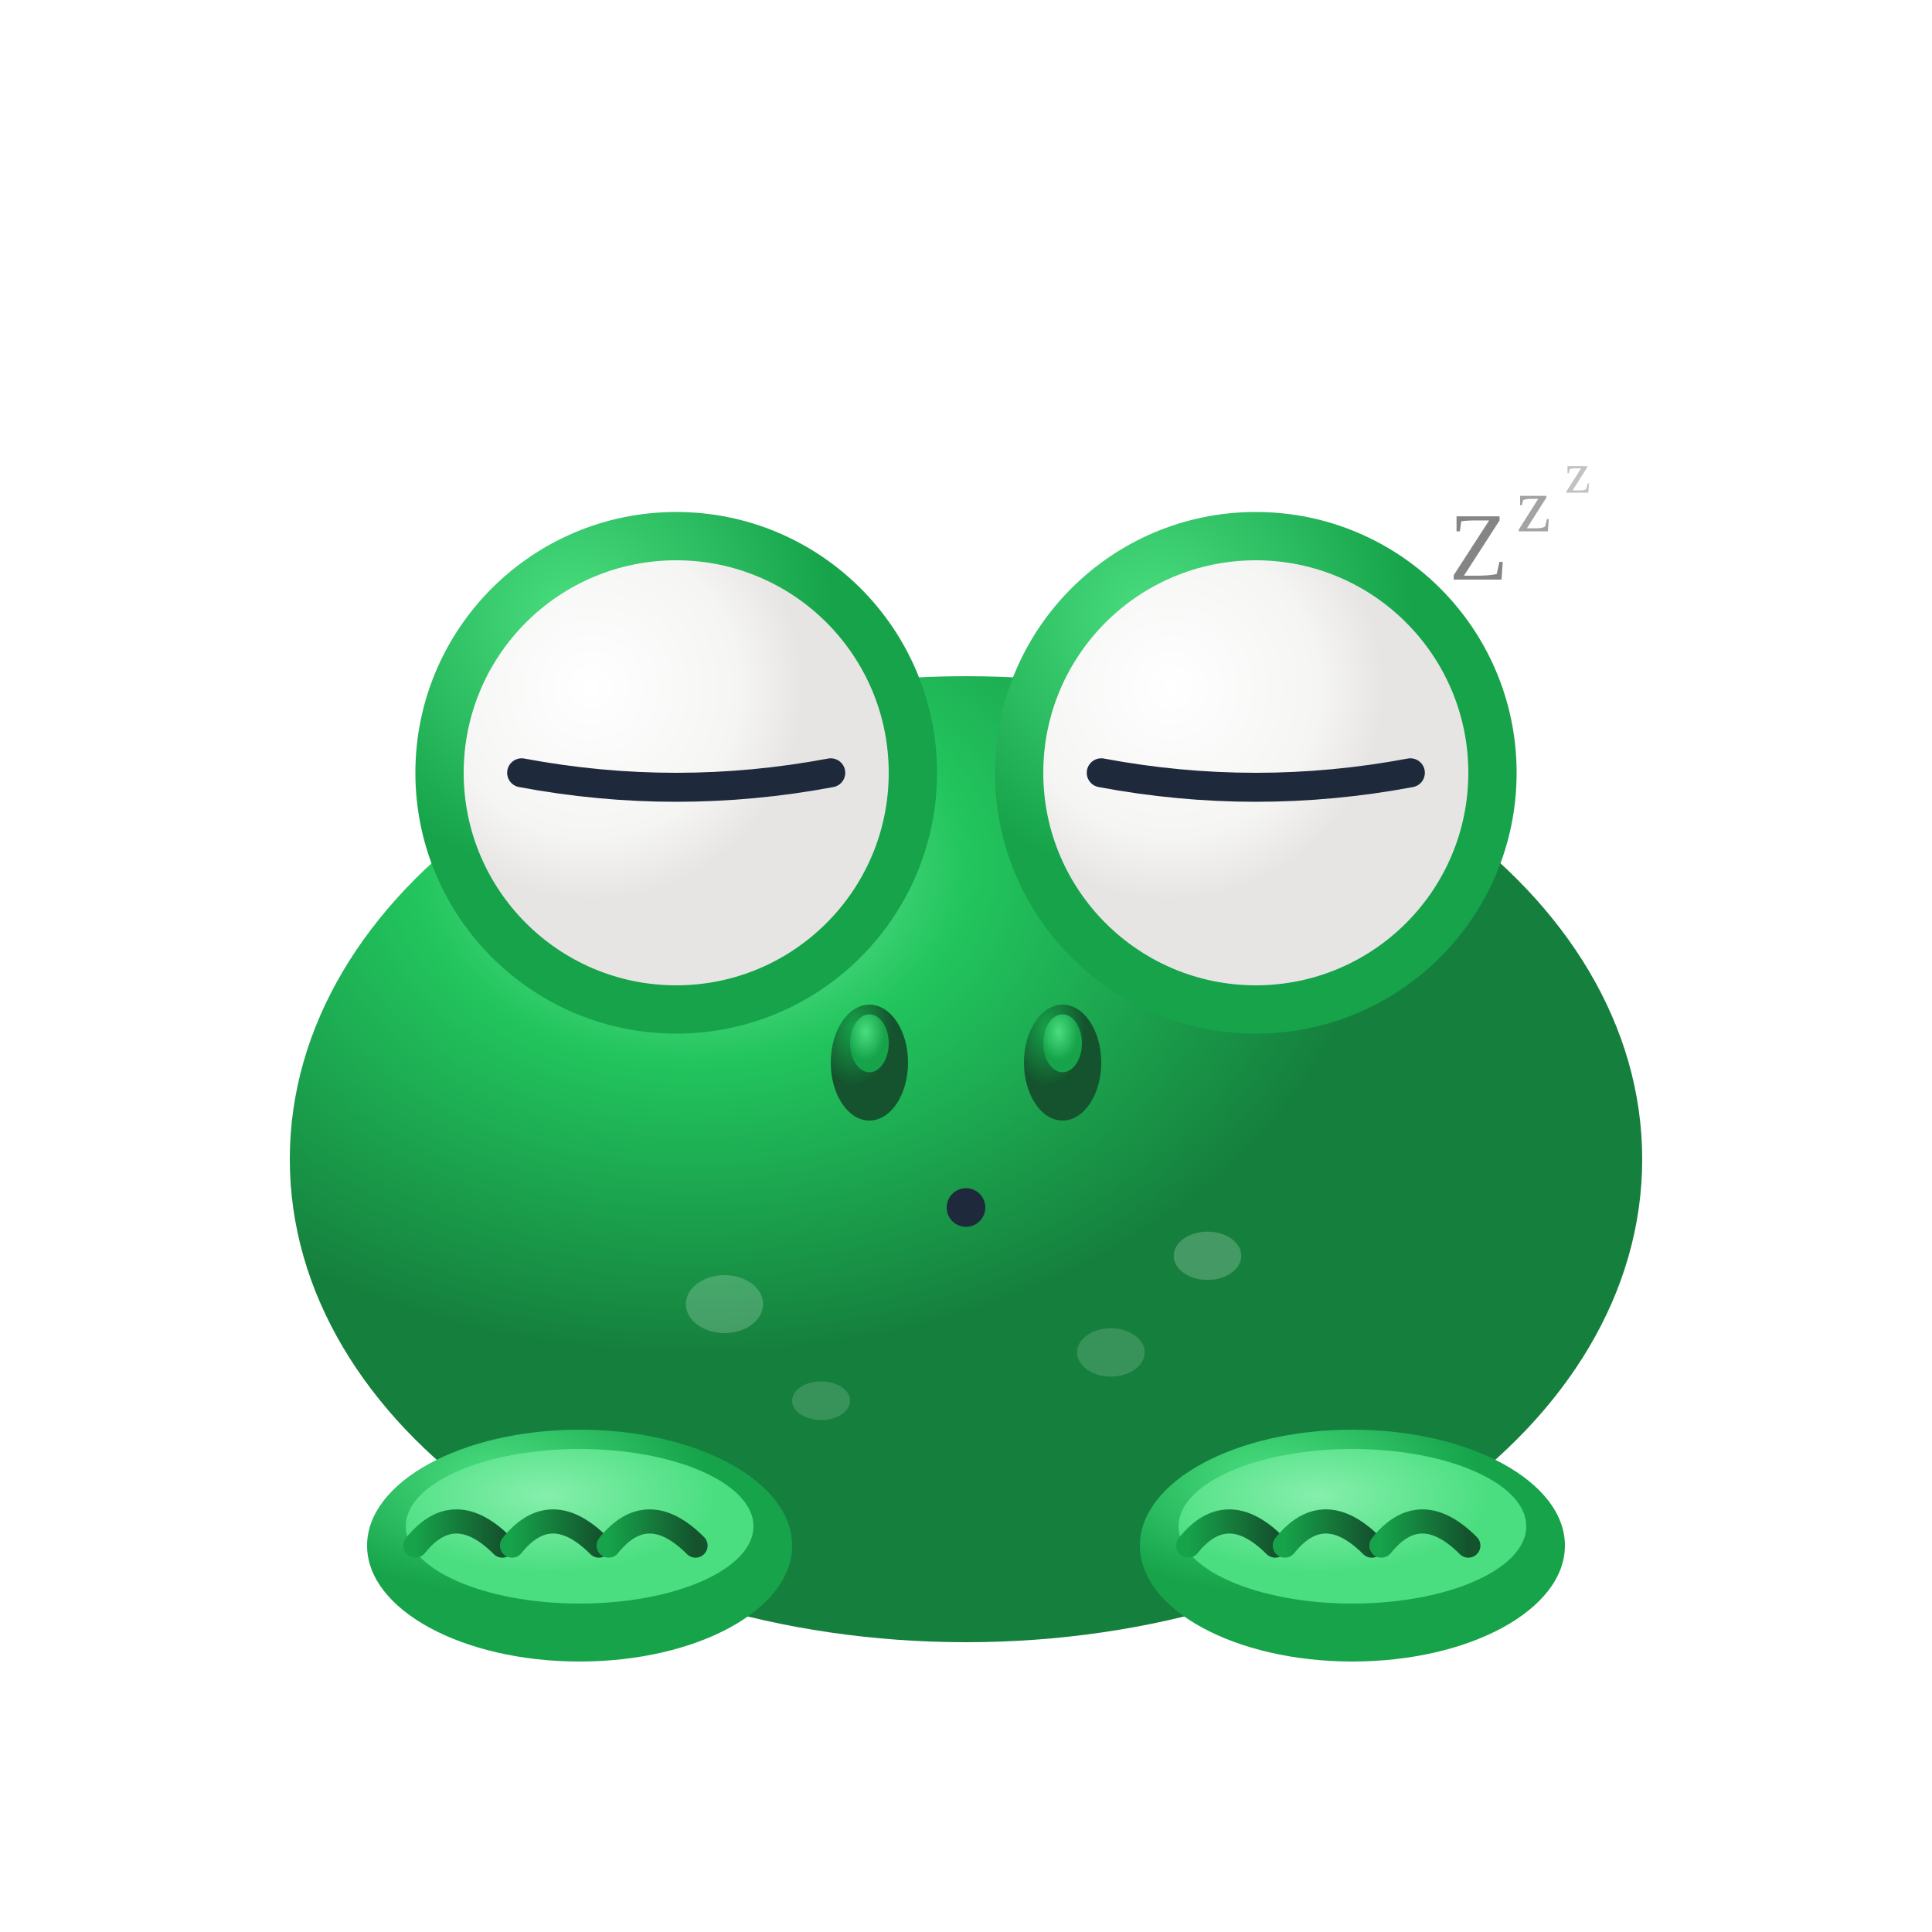
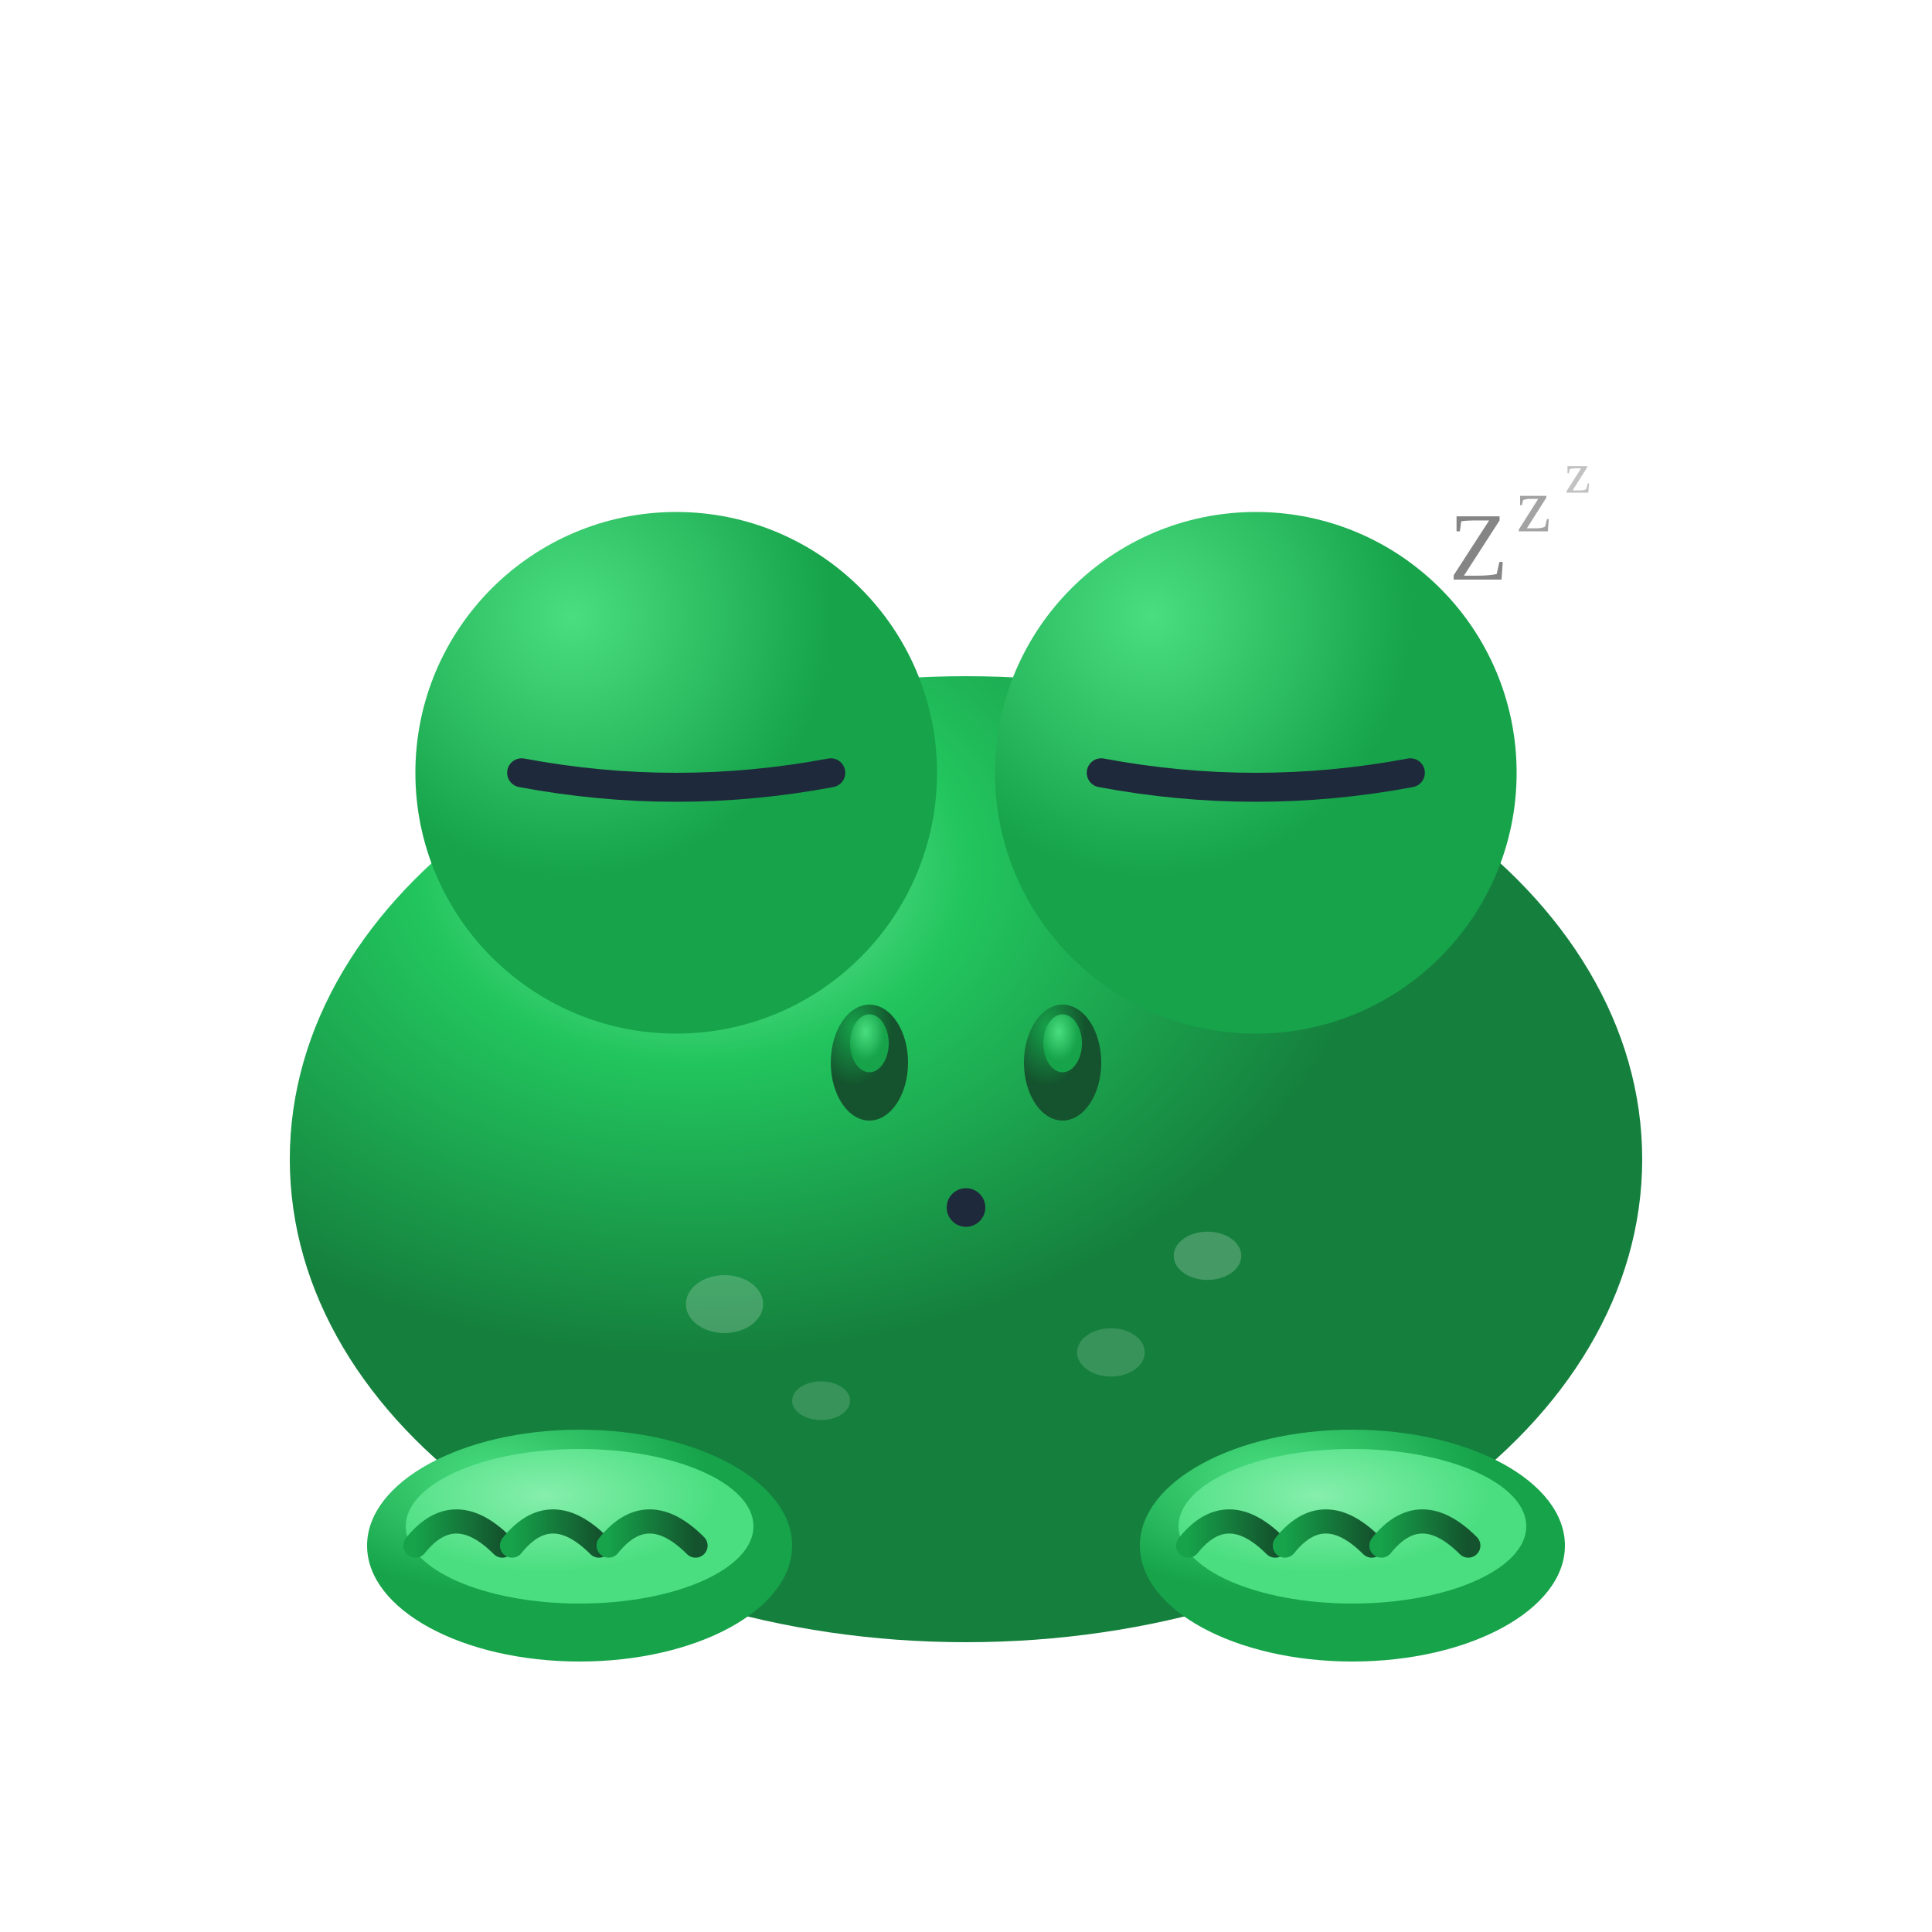
<svg xmlns="http://www.w3.org/2000/svg" viewBox="0 0 200 200">
  <defs>
    <radialGradient id="froggiBody3D" cx="0.3" cy="0.2">
      <stop offset="0%" style="stop-color:#86efac;stop-opacity:1" />
      <stop offset="40%" style="stop-color:#22c55e;stop-opacity:1" />
      <stop offset="100%" style="stop-color:#15803d;stop-opacity:1" />
    </radialGradient>
    <radialGradient id="froggiEyeBase3D" cx="0.3" cy="0.2">
      <stop offset="0%" style="stop-color:#4ade80;stop-opacity:1" />
      <stop offset="100%" style="stop-color:#16a34a;stop-opacity:1" />
    </radialGradient>
    <radialGradient id="froggiEyeWhite3D" cx="0.3" cy="0.3">
      <stop offset="0%" style="stop-color:#ffffff;stop-opacity:1" />
      <stop offset="70%" style="stop-color:#f5f5f4;stop-opacity:1" />
      <stop offset="100%" style="stop-color:#e7e5e4;stop-opacity:1" />
    </radialGradient>
    <radialGradient id="froggiPupil3D" cx="0.3" cy="0.3">
      <stop offset="0%" style="stop-color:#374151;stop-opacity:1" />
      <stop offset="100%" style="stop-color:#1e293b;stop-opacity:1" />
    </radialGradient>
    <linearGradient id="froggiMouth3D" x1="0" y1="0" x2="1" y2="0">
      <stop offset="0%" style="stop-color:#374151;stop-opacity:1" />
      <stop offset="50%" style="stop-color:#1e293b;stop-opacity:1" />
      <stop offset="100%" style="stop-color:#374151;stop-opacity:1" />
    </linearGradient>
    <linearGradient id="froggiMouthHighlight" x1="0" y1="0" x2="1" y2="0">
      <stop offset="0%" style="stop-color:rgba(255,255,255,0.3);stop-opacity:1" />
      <stop offset="50%" style="stop-color:rgba(255,255,255,0.1);stop-opacity:1" />
      <stop offset="100%" style="stop-color:rgba(255,255,255,0.3);stop-opacity:1" />
    </linearGradient>
    <radialGradient id="froggiNostril3D" cx="0.3" cy="0.2">
      <stop offset="0%" style="stop-color:#16a34a;stop-opacity:1" />
      <stop offset="100%" style="stop-color:#14532d;stop-opacity:1" />
    </radialGradient>
    <radialGradient id="froggiNostrilHighlight" cx="0.4" cy="0.3">
      <stop offset="0%" style="stop-color:#4ade80;stop-opacity:1" />
      <stop offset="100%" style="stop-color:#16a34a;stop-opacity:1" />
    </radialGradient>
    <radialGradient id="froggiFeet3D" cx="0.3" cy="0.2">
      <stop offset="0%" style="stop-color:#4ade80;stop-opacity:1" />
      <stop offset="100%" style="stop-color:#16a34a;stop-opacity:1" />
    </radialGradient>
    <radialGradient id="froggiFeetHighlight" cx="0.4" cy="0.3">
      <stop offset="0%" style="stop-color:#86efac;stop-opacity:1" />
      <stop offset="100%" style="stop-color:#4ade80;stop-opacity:1" />
    </radialGradient>
    <linearGradient id="froggiToe3D" x1="0" y1="0" x2="1" y2="0">
      <stop offset="0%" style="stop-color:#16a34a;stop-opacity:1" />
      <stop offset="100%" style="stop-color:#14532d;stop-opacity:1" />
    </linearGradient>
  </defs>
  <ellipse cx="100" cy="120" rx="70" ry="50" fill="url(#froggiBody3D)" />
  <circle cx="70" cy="80" r="27" fill="url(#froggiEyeBase3D)" />
  <circle cx="130" cy="80" r="27" fill="url(#froggiEyeBase3D)" />
-   <circle cx="70" cy="80" r="22" fill="url(#froggiEyeWhite3D)" />
-   <circle cx="130" cy="80" r="22" fill="url(#froggiEyeWhite3D)" />
  <path d="M 54 80 Q 70 83 86 80" stroke="#1e293b" stroke-width="3" fill="none" stroke-linecap="round" />
  <path d="M 114 80 Q 130 83 146 80" stroke="#1e293b" stroke-width="3" fill="none" stroke-linecap="round" />
  <circle cx="100" cy="125" r="2" fill="#1e293b" />
  <ellipse cx="90" cy="110" rx="4" ry="6" fill="url(#froggiNostril3D)" />
  <ellipse cx="110" cy="110" rx="4" ry="6" fill="url(#froggiNostril3D)" />
  <ellipse cx="90" cy="108" rx="2" ry="3" fill="url(#froggiNostrilHighlight)" />
  <ellipse cx="110" cy="108" rx="2" ry="3" fill="url(#froggiNostrilHighlight)" />
  <ellipse cx="60" cy="160" rx="22" ry="12" fill="url(#froggiFeet3D)" />
  <ellipse cx="140" cy="160" rx="22" ry="12" fill="url(#froggiFeet3D)" />
  <ellipse cx="60" cy="158" rx="18" ry="8" fill="url(#froggiFeetHighlight)" />
  <ellipse cx="140" cy="158" rx="18" ry="8" fill="url(#froggiFeetHighlight)" />
  <path d="M 43 160 Q 47 155 52 160" stroke="url(#froggiToe3D)" stroke-width="2.5" fill="none" stroke-linecap="round" />
  <path d="M 53 160 Q 57 155 62 160" stroke="url(#froggiToe3D)" stroke-width="2.5" fill="none" stroke-linecap="round" />
  <path d="M 63 160 Q 67 155 72 160" stroke="url(#froggiToe3D)" stroke-width="2.5" fill="none" stroke-linecap="round" />
  <path d="M 123 160 Q 127 155 132 160" stroke="url(#froggiToe3D)" stroke-width="2.5" fill="none" stroke-linecap="round" />
  <path d="M 133 160 Q 137 155 142 160" stroke="url(#froggiToe3D)" stroke-width="2.5" fill="none" stroke-linecap="round" />
  <path d="M 143 160 Q 147 155 152 160" stroke="url(#froggiToe3D)" stroke-width="2.5" fill="none" stroke-linecap="round" />
  <ellipse cx="75" cy="135" rx="4" ry="3" fill="rgba(255,255,255,0.2)" />
  <ellipse cx="125" cy="130" rx="3.5" ry="2.5" fill="rgba(255,255,255,0.2)" />
  <ellipse cx="85" cy="145" rx="3" ry="2" fill="rgba(255,255,255,0.15)" />
  <ellipse cx="115" cy="140" rx="3.5" ry="2.5" fill="rgba(255,255,255,0.15)" />
  <text x="150" y="60" font-size="10" fill="#666" opacity="0.8">Z</text>
  <text x="157" y="55" font-size="8" fill="#666" opacity="0.6">z</text>
  <text x="162" y="51" font-size="6" fill="#666" opacity="0.4">z</text>
</svg>
